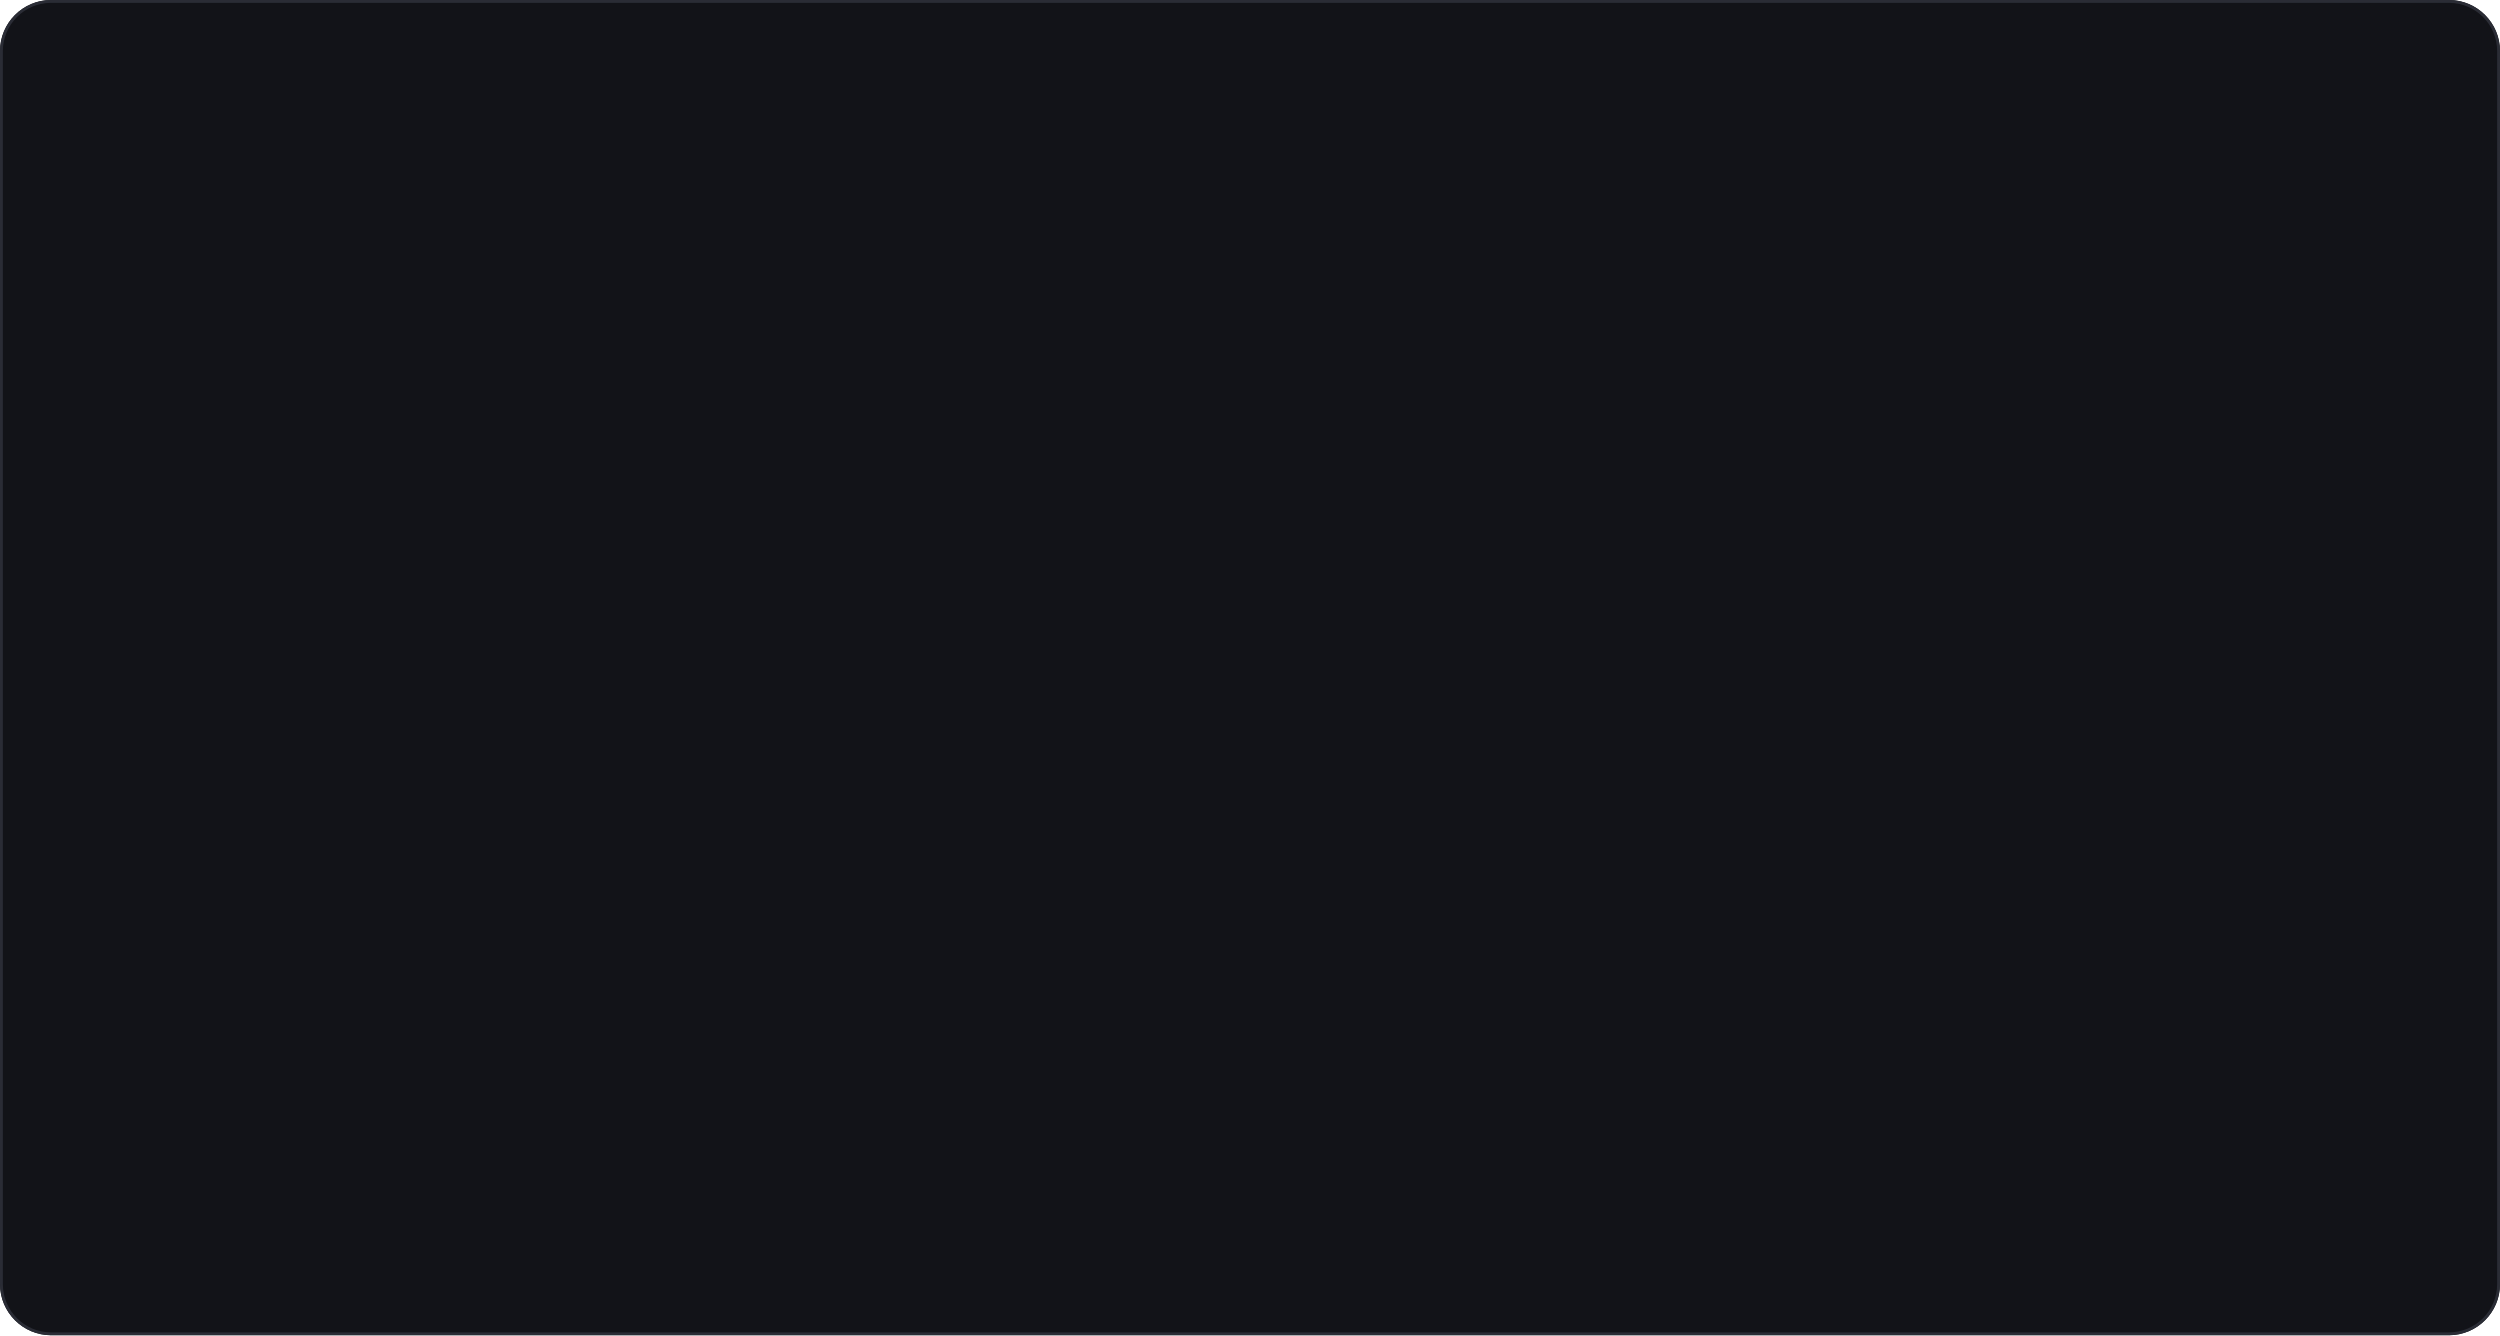
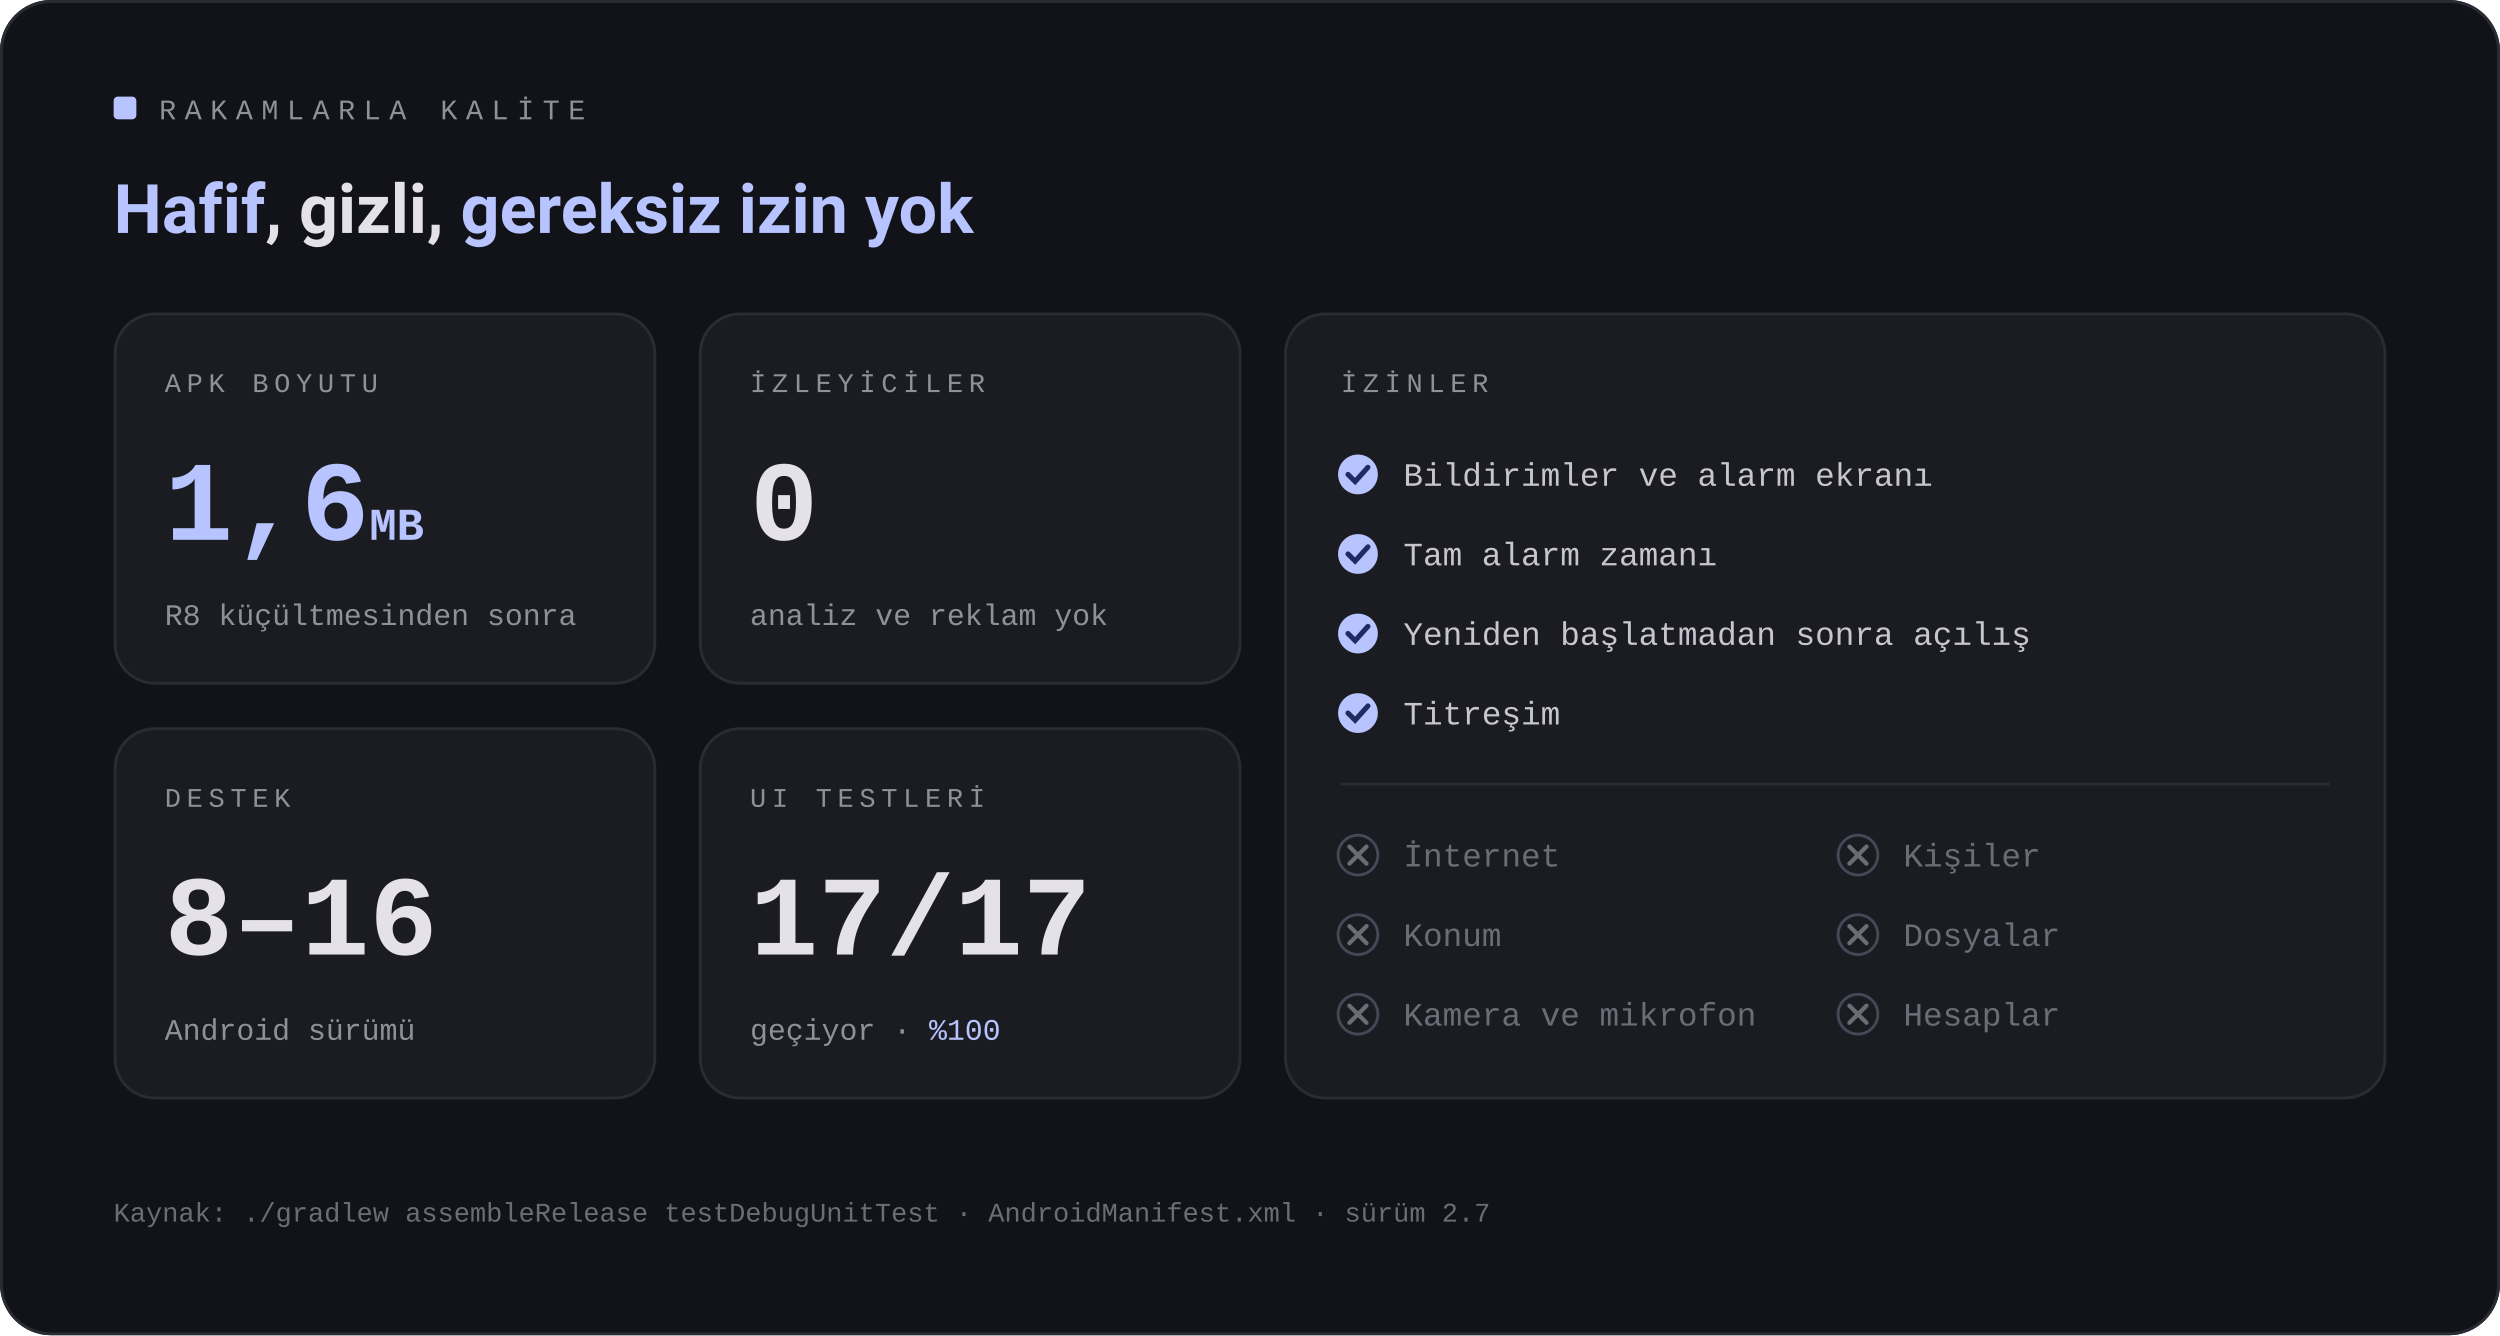
<svg xmlns="http://www.w3.org/2000/svg" width="880" height="470" viewBox="0 0 880 470" role="img" aria-label="RAKAMLARLA KALİTE — Hafif, gizli, gereksiz izin yok">
  <style>
.m{font-family:"JetBrains Mono",SFMono-Regular,Consolas,"Liberation Mono",Menlo,monospace}
.s{font-family:"Google Sans",Roboto,"Segoe UI",Helvetica,Arial,sans-serif}
- .f{opacity:0;animation:in .7s ease-out forwards}
+ .f{animation:in .7s ease-out both}
.d1{animation-delay:.1s}.d2{animation-delay:.25s}.d3{animation-delay:.4s}.d4{animation-delay:.55s}
@keyframes in{from{opacity:0;transform:translateY(6px)}to{opacity:1;transform:none}}
.card{fill:#1B1C22;stroke:#2A2C35}
.lbl{font-size:9.5px;fill:#8F909A;letter-spacing:2px}
.big{font-size:40px;font-weight:700}
.sub{font-size:10.5px;fill:#8F909A}
.p{font-size:11.5px;fill:#C7C5D0}
.no{font-size:11.5px;fill:#6B6C76}
</style>
  <rect width="880" height="470" rx="18" fill="#121318" />
  <rect x=".5" y=".5" width="879" height="469" rx="17.5" fill="none" stroke="#2A2C35" />
  <g class="f d1">
    <rect x="40" y="34" width="8" height="8" rx="1.5" fill="#B8C4FF" />
    <text x="56" y="42" class="m" font-size="10" fill="#8F909A" letter-spacing="3">RAKAMLARLA KALİTE</text>
    <text x="40" y="82" class="s" font-size="24" font-weight="700" fill="#E4E1E9">
      <tspan fill="#B8C4FF">Hafif</tspan>, gizli, <tspan fill="#B8C4FF">gereksiz izin yok</tspan>
    </text>
  </g>
  <g class="f d2">
    <rect x="40.5" y="110.5" width="190" height="130" rx="14" class="card" />
    <text x="58" y="138" class="m lbl">APK BOYUTU</text>
    <text x="58" y="190" class="m big" fill="#B8C4FF">1,6<tspan font-size="16"> MB</tspan>
    </text>
    <text x="58" y="220" class="m sub">R8 küçültmesinden sonra</text>
    <rect x="246.5" y="110.5" width="190" height="130" rx="14" class="card" />
    <text x="264" y="138" class="m lbl">İZLEYİCİLER</text>
    <text x="264" y="190" class="m big" fill="#E4E1E9">0</text>
    <text x="264" y="220" class="m sub">analiz ve reklam yok</text>
    <rect x="40.5" y="256.5" width="190" height="130" rx="14" class="card" />
    <text x="58" y="284" class="m lbl">DESTEK</text>
    <text x="58" y="336" class="m big" fill="#E4E1E9">8–16</text>
    <text x="58" y="366" class="m sub">Android sürümü</text>
    <rect x="246.5" y="256.5" width="190" height="130" rx="14" class="card" />
    <text x="264" y="284" class="m lbl">UI TESTLERİ</text>
    <text x="264" y="336" class="m big" fill="#E4E1E9">17/17</text>
    <text x="264" y="366" class="m sub">geçiyor · <tspan fill="#B8C4FF">%100</tspan>
    </text>
  </g>
  <g class="f d3">
    <rect x="452.5" y="110.5" width="387" height="276" rx="14" class="card" />
    <text x="472" y="138" class="m lbl">İZİNLER</text>
    <g class="m">
      <circle cx="478" cy="167" r="7" fill="#B8C4FF" />
      <path d="M474.5 167l2.5 2.5 4.5-5" fill="none" stroke="#202C61" stroke-width="1.8" stroke-linecap="round" />
      <text x="494" y="171" class="p">Bildirimler ve alarm ekranı</text>
      <circle cx="478" cy="195" r="7" fill="#B8C4FF" />
      <path d="M474.5 195l2.5 2.5 4.5-5" fill="none" stroke="#202C61" stroke-width="1.8" stroke-linecap="round" />
      <text x="494" y="199" class="p">Tam alarm zamanı</text>
      <circle cx="478" cy="223" r="7" fill="#B8C4FF" />
      <path d="M474.5 223l2.5 2.5 4.5-5" fill="none" stroke="#202C61" stroke-width="1.8" stroke-linecap="round" />
      <text x="494" y="227" class="p">Yeniden başlatmadan sonra açılış</text>
      <circle cx="478" cy="251" r="7" fill="#B8C4FF" />
      <path d="M474.5 251l2.5 2.5 4.5-5" fill="none" stroke="#202C61" stroke-width="1.8" stroke-linecap="round" />
      <text x="494" y="255" class="p">Titreşim</text>
      <line x1="472" y1="276" x2="820" y2="276" stroke="#2A2C35" />
      <circle cx="478" cy="301" r="7" fill="none" stroke="#454857" />
      <path d="M475 298l6 6m0-6-6 6" stroke="#6B6C76" stroke-width="1.5" stroke-linecap="round" />
      <text x="494" y="305" class="no">İnternet</text>
      <circle cx="654" cy="301" r="7" fill="none" stroke="#454857" />
      <path d="M651 298l6 6m0-6-6 6" stroke="#6B6C76" stroke-width="1.5" stroke-linecap="round" />
      <text x="670" y="305" class="no">Kişiler</text>
      <circle cx="478" cy="329" r="7" fill="none" stroke="#454857" />
      <path d="M475 326l6 6m0-6-6 6" stroke="#6B6C76" stroke-width="1.5" stroke-linecap="round" />
      <text x="494" y="333" class="no">Konum</text>
      <circle cx="654" cy="329" r="7" fill="none" stroke="#454857" />
      <path d="M651 326l6 6m0-6-6 6" stroke="#6B6C76" stroke-width="1.5" stroke-linecap="round" />
      <text x="670" y="333" class="no">Dosyalar</text>
      <circle cx="478" cy="357" r="7" fill="none" stroke="#454857" />
      <path d="M475 354l6 6m0-6-6 6" stroke="#6B6C76" stroke-width="1.5" stroke-linecap="round" />
      <text x="494" y="361" class="no">Kamera ve mikrofon</text>
      <circle cx="654" cy="357" r="7" fill="none" stroke="#454857" />
      <path d="M651 354l6 6m0-6-6 6" stroke="#6B6C76" stroke-width="1.5" stroke-linecap="round" />
      <text x="670" y="361" class="no">Hesaplar</text>
    </g>
  </g>
  <text x="40" y="430" class="m f d4" font-size="9.5" fill="#6B6C76">Kaynak: ./gradlew assembleRelease testDebugUnitTest · AndroidManifest.xml · sürüm 2.7</text>
</svg>
